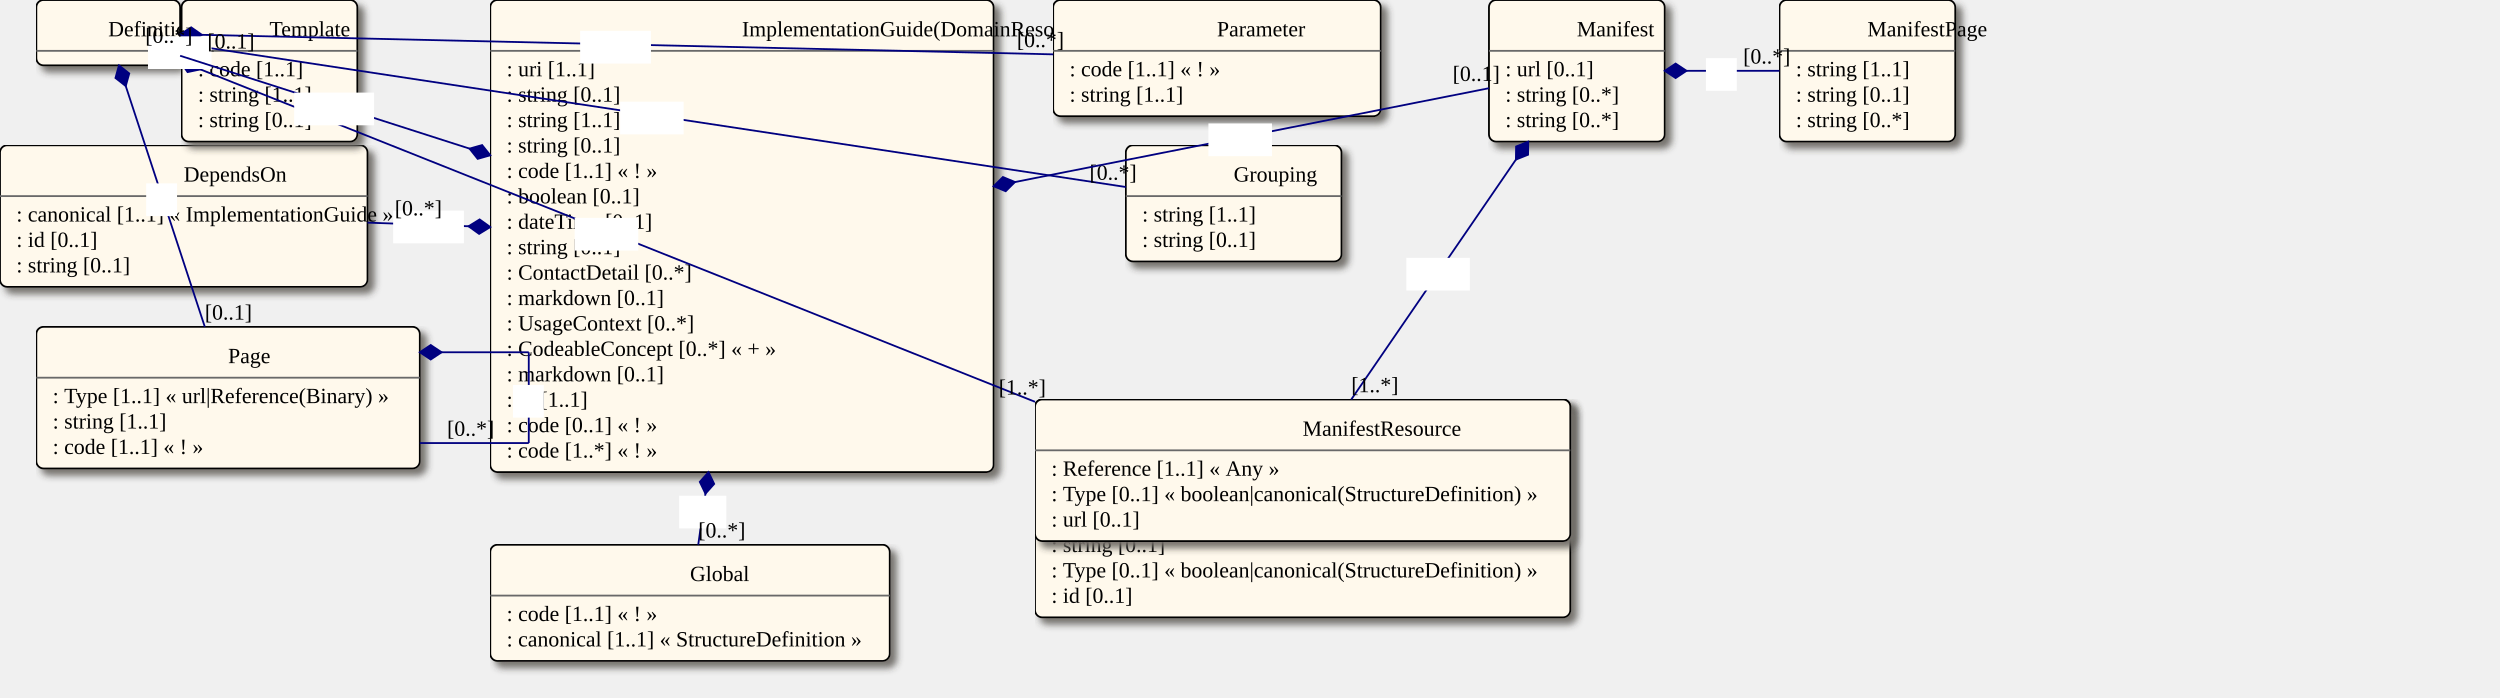
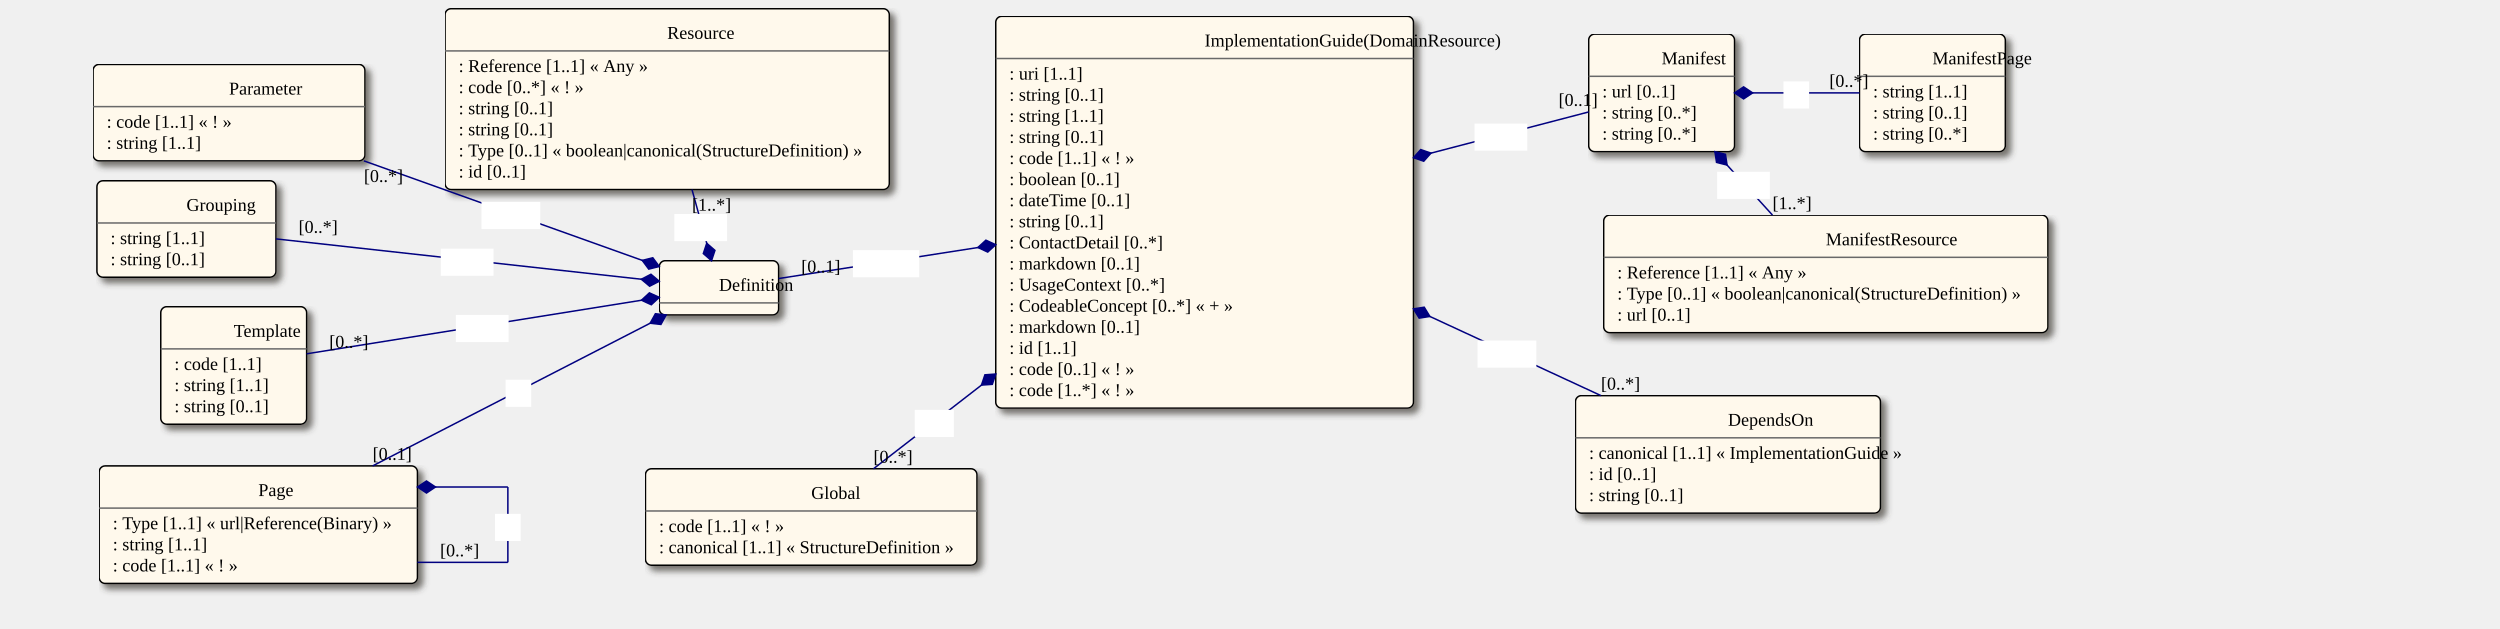
- <svg xmlns="http://www.w3.org/2000/svg" xmlns:xlink="http://www.w3.org/1999/xlink" id="n168" version="1.1" width="1376.8" height="384.0">
+ <svg xmlns="http://www.w3.org/2000/svg" xmlns:xlink="http://www.w3.org/1999/xlink" id="n168" version="1.1" width="1658.998" height="417.179">
  <defs>
    <filter id="shadow1" x="0" y="0" width="200%" height="200%">
      <feOffset result="offOut" in="SourceGraphic" dx="3" dy="3" />
      <feColorMatrix result="matrixOut" in="offOut" type="matrix" values="0.2 0 0 0 0 0 0.2 0 0 0 0 0 0.2 0 0 0 0 0 1 0" />
      <feGaussianBlur result="blurOut" in="matrixOut" stdDeviation="2" />
      <feBlend in="SourceGraphic" in2="blurOut" mode="normal" />
    </filter>
  </defs>
  <g id="n169">
-     <rect id="ImplementationGuide" x="270.0" y="0.0" rx="4" ry="4" width="277.2" height="260.0" filter="url(#shadow1)" style="fill:#fff9ec;stroke:black;stroke-width:1" />
-     <line id="n170" x1="270.0" y1="28.0" x2="547.2" y2="28.0" style="stroke:dimgrey;stroke-width:1" />
-     <text id="n171" x="408.6" y="20.0" fill="black" class="diagram-class-title  diagram-class-resource">ImplementationGuide<tspan class="diagram-class-title-link"> (<a id="n172" xlink:href="domainresource.html" class="diagram-class-reference">DomainResource</a>)</tspan>
+     <rect id="ImplementationGuide" x="660.78" y="10.829" rx="4" ry="4" width="277.2" height="260.0" filter="url(#shadow1)" style="fill:#fff9ec;stroke:black;stroke-width:1" />
+     <line id="n170" x1="660.78" y1="38.829" x2="937.98" y2="38.829" style="stroke:dimgrey;stroke-width:1" />
+     <text id="n171" x="799.38" y="30.829" fill="black" class="diagram-class-title  diagram-class-resource">ImplementationGuide<tspan class="diagram-class-title-link"> (<a id="n172" xlink:href="domainresource.html" class="diagram-class-reference">DomainResource</a>)</tspan>
    </text>
-     <text id="n173" x="276.0" y="42.0" fill="black" class="diagram-class-detail">
+     <text id="n173" x="666.78" y="52.829" fill="black" class="diagram-class-detail">
      <a id="n174" xlink:href="implementationguide-definitions.html#ImplementationGuide.url" /> : <a id="n175" xlink:href="datatypes.html#uri">uri</a> [1..1]</text>
-     <text id="n179" x="276.0" y="56.0" fill="black" class="diagram-class-detail">
+     <text id="n179" x="666.78" y="66.829" fill="black" class="diagram-class-detail">
      <a id="n180" xlink:href="implementationguide-definitions.html#ImplementationGuide.version" /> : <a id="n181" xlink:href="datatypes.html#string">string</a> [0..1]</text>
-     <text id="n185" x="276.0" y="70.0" fill="black" class="diagram-class-detail">
+     <text id="n185" x="666.78" y="80.829" fill="black" class="diagram-class-detail">
      <a id="n186" xlink:href="implementationguide-definitions.html#ImplementationGuide.name" /> : <a id="n187" xlink:href="datatypes.html#string">string</a> [1..1]</text>
-     <text id="n191" x="276.0" y="84.0" fill="black" class="diagram-class-detail">
+     <text id="n191" x="666.78" y="94.829" fill="black" class="diagram-class-detail">
      <a id="n192" xlink:href="implementationguide-definitions.html#ImplementationGuide.title" /> : <a id="n193" xlink:href="datatypes.html#string">string</a> [0..1]</text>
-     <text id="n197" x="276.0" y="98.0" fill="black" class="diagram-class-detail">
+     <text id="n197" x="666.78" y="108.829" fill="black" class="diagram-class-detail">
      <a id="n198" xlink:href="implementationguide-definitions.html#ImplementationGuide.status" /> : <a id="n199" xlink:href="datatypes.html#code">code</a> [1..1] « <a id="n200" xlink:href="valueset-publication-status.html" />! »</text>
-     <text id="n207" x="276.0" y="112.0" fill="black" class="diagram-class-detail">
+     <text id="n207" x="666.78" y="122.829" fill="black" class="diagram-class-detail">
      <a id="n208" xlink:href="implementationguide-definitions.html#ImplementationGuide.experimental" /> : <a id="n209" xlink:href="datatypes.html#boolean">boolean</a> [0..1]</text>
-     <text id="n213" x="276.0" y="126.0" fill="black" class="diagram-class-detail">
+     <text id="n213" x="666.78" y="136.829" fill="black" class="diagram-class-detail">
      <a id="n214" xlink:href="implementationguide-definitions.html#ImplementationGuide.date" /> : <a id="n215" xlink:href="datatypes.html#dateTime">dateTime</a> [0..1]</text>
-     <text id="n219" x="276.0" y="140.0" fill="black" class="diagram-class-detail">
+     <text id="n219" x="666.78" y="150.829" fill="black" class="diagram-class-detail">
      <a id="n220" xlink:href="implementationguide-definitions.html#ImplementationGuide.publisher" /> : <a id="n221" xlink:href="datatypes.html#string">string</a> [0..1]</text>
-     <text id="n225" x="276.0" y="154.0" fill="black" class="diagram-class-detail">
+     <text id="n225" x="666.78" y="164.829" fill="black" class="diagram-class-detail">
      <a id="n226" xlink:href="implementationguide-definitions.html#ImplementationGuide.contact" /> : <a id="n227" xlink:href="metadatatypes.html#ContactDetail">ContactDetail</a> [0..*]</text>
-     <text id="n231" x="276.0" y="168.0" fill="black" class="diagram-class-detail">
+     <text id="n231" x="666.78" y="178.829" fill="black" class="diagram-class-detail">
      <a id="n232" xlink:href="implementationguide-definitions.html#ImplementationGuide.description" /> : <a id="n233" xlink:href="datatypes.html#markdown">markdown</a> [0..1]</text>
-     <text id="n237" x="276.0" y="182.0" fill="black" class="diagram-class-detail">
+     <text id="n237" x="666.78" y="192.829" fill="black" class="diagram-class-detail">
      <a id="n238" xlink:href="implementationguide-definitions.html#ImplementationGuide.useContext" /> : <a id="n239" xlink:href="metadatatypes.html#UsageContext">UsageContext</a> [0..*]</text>
-     <text id="n243" x="276.0" y="196.0" fill="black" class="diagram-class-detail">
+     <text id="n243" x="666.78" y="206.829" fill="black" class="diagram-class-detail">
      <a id="n244" xlink:href="implementationguide-definitions.html#ImplementationGuide.jurisdiction" /> : <a id="n245" xlink:href="datatypes.html#CodeableConcept">CodeableConcept</a> [0..*] « <a id="n246" xlink:href="valueset-jurisdiction.html" />+ »</text>
-     <text id="n253" x="276.0" y="210.0" fill="black" class="diagram-class-detail">
+     <text id="n253" x="666.78" y="220.829" fill="black" class="diagram-class-detail">
      <a id="n254" xlink:href="implementationguide-definitions.html#ImplementationGuide.copyright" /> : <a id="n255" xlink:href="datatypes.html#markdown">markdown</a> [0..1]</text>
-     <text id="n259" x="276.0" y="224.0" fill="black" class="diagram-class-detail">
+     <text id="n259" x="666.78" y="234.829" fill="black" class="diagram-class-detail">
      <a id="n260" xlink:href="implementationguide-definitions.html#ImplementationGuide.packageId" /> : <a id="n261" xlink:href="datatypes.html#id">id</a> [1..1]</text>
-     <text id="n265" x="276.0" y="238.0" fill="black" class="diagram-class-detail">
+     <text id="n265" x="666.78" y="248.829" fill="black" class="diagram-class-detail">
      <a id="n266" xlink:href="implementationguide-definitions.html#ImplementationGuide.license" /> : <a id="n267" xlink:href="datatypes.html#code">code</a> [0..1] « <a id="n268" xlink:href="valueset-spdx-license.html" />! »</text>
-     <text id="n275" x="276.0" y="252.0" fill="black" class="diagram-class-detail">
+     <text id="n275" x="666.78" y="262.829" fill="black" class="diagram-class-detail">
      <a id="n276" xlink:href="implementationguide-definitions.html#ImplementationGuide.fhirVersion" /> : <a id="n277" xlink:href="datatypes.html#code">code</a> [1..*] « <a id="n278" xlink:href="valueset-FHIR-version.html" />! »</text>
  </g>
  <g id="n285">
-     <rect id="ImplementationGuide.dependsOn" x="0.0" y="80.0" rx="4" ry="4" width="202.4" height="78.0" filter="url(#shadow1)" style="fill:#fff9ec;stroke:black;stroke-width:1" />
-     <line id="n286" x1="0.0" y1="108.0" x2="202.4" y2="108.0" style="stroke:dimgrey;stroke-width:1" />
-     <text id="n287" x="101.2" y="100.0" fill="black" class="diagram-class-title">DependsOn</text>
-     <text id="n288" x="6.0" y="122.0" fill="black" class="diagram-class-detail">
+     <rect id="ImplementationGuide.dependsOn" x="1045.478" y="262.535" rx="4" ry="4" width="202.4" height="78.0" filter="url(#shadow1)" style="fill:#fff9ec;stroke:black;stroke-width:1" />
+     <line id="n286" x1="1045.478" y1="290.535" x2="1247.878" y2="290.535" style="stroke:dimgrey;stroke-width:1" />
+     <text id="n287" x="1146.678" y="282.535" fill="black" class="diagram-class-title">DependsOn</text>
+     <text id="n288" x="1051.478" y="304.535" fill="black" class="diagram-class-detail">
      <a id="n289" xlink:href="implementationguide-definitions.html#ImplementationGuide.dependsOn.uri" /> : <a id="n290" xlink:href="datatypes.html#canonical">canonical</a> [1..1] « <a id="n291" xlink:href="implementationguide.html#ImplementationGuide">ImplementationGuide</a> »</text>
-     <text id="n296" x="6.0" y="136.0" fill="black" class="diagram-class-detail">
+     <text id="n296" x="1051.478" y="318.535" fill="black" class="diagram-class-detail">
      <a id="n297" xlink:href="implementationguide-definitions.html#ImplementationGuide.dependsOn.packageId" /> : <a id="n298" xlink:href="datatypes.html#id">id</a> [0..1]</text>
-     <text id="n302" x="6.0" y="150.0" fill="black" class="diagram-class-detail">
+     <text id="n302" x="1051.478" y="332.535" fill="black" class="diagram-class-detail">
      <a id="n303" xlink:href="implementationguide-definitions.html#ImplementationGuide.dependsOn.version" /> : <a id="n304" xlink:href="datatypes.html#string">string</a> [0..1]</text>
  </g>
  <g id="n308">
-     <rect id="ImplementationGuide.global" x="270.0" y="300.0" rx="4" ry="4" width="220" height="64.0" filter="url(#shadow1)" style="fill:#fff9ec;stroke:black;stroke-width:1" />
-     <line id="n309" x1="270.0" y1="328.0" x2="490.0" y2="328.0" style="stroke:dimgrey;stroke-width:1" />
-     <text id="n310" x="380.0" y="320.0" fill="black" class="diagram-class-title">Global</text>
-     <text id="n311" x="276.0" y="342.0" fill="black" class="diagram-class-detail">
+     <rect id="ImplementationGuide.global" x="428.321" y="311.084" rx="4" ry="4" width="220" height="64.0" filter="url(#shadow1)" style="fill:#fff9ec;stroke:black;stroke-width:1" />
+     <line id="n309" x1="428.321" y1="339.084" x2="648.321" y2="339.084" style="stroke:dimgrey;stroke-width:1" />
+     <text id="n310" x="538.321" y="331.084" fill="black" class="diagram-class-title">Global</text>
+     <text id="n311" x="434.321" y="353.084" fill="black" class="diagram-class-detail">
      <a id="n312" xlink:href="implementationguide-definitions.html#ImplementationGuide.global.type" /> : <a id="n313" xlink:href="datatypes.html#code">code</a> [1..1] « <a id="n314" xlink:href="valueset-resource-types.html" />! »</text>
-     <text id="n321" x="276.0" y="356.0" fill="black" class="diagram-class-detail">
+     <text id="n321" x="434.321" y="367.084" fill="black" class="diagram-class-detail">
      <a id="n322" xlink:href="implementationguide-definitions.html#ImplementationGuide.global.profile" /> : <a id="n323" xlink:href="datatypes.html#canonical">canonical</a> [1..1] « <a id="n324" xlink:href="structuredefinition.html#StructureDefinition">StructureDefinition</a> »</text>
  </g>
  <g id="n329">
-     <rect id="ImplementationGuide.definition" x="20.0" y="0.0" rx="4" ry="4" width="79.2" height="36.0" filter="url(#shadow1)" style="fill:#fff9ec;stroke:black;stroke-width:1" />
-     <line id="n330" x1="20.0" y1="28.0" x2="99.2" y2="28.0" style="stroke:dimgrey;stroke-width:1" />
-     <text id="n331" x="59.6" y="20.0" fill="black" class="diagram-class-title">Definition</text>
+     <rect id="ImplementationGuide.definition" x="437.5" y="173" rx="4" ry="4" width="79.2" height="36.0" filter="url(#shadow1)" style="fill:#fff9ec;stroke:black;stroke-width:1" />
+     <line id="n330" x1="437.5" y1="201" x2="516.7" y2="201" style="stroke:dimgrey;stroke-width:1" />
+     <text id="n331" x="477.1" y="193" fill="black" class="diagram-class-title">Definition</text>
  </g>
  <g id="n332">
-     <rect id="ImplementationGuide.definition.grouping" x="620.0" y="80.0" rx="4" ry="4" width="118.8" height="64.0" filter="url(#shadow1)" style="fill:#fff9ec;stroke:black;stroke-width:1" />
-     <line id="n333" x1="620.0" y1="108.0" x2="738.8" y2="108.0" style="stroke:dimgrey;stroke-width:1" />
-     <text id="n334" x="679.4" y="100.0" fill="black" class="diagram-class-title">Grouping</text>
-     <text id="n335" x="626.0" y="122.0" fill="black" class="diagram-class-detail">
+     <rect id="ImplementationGuide.definition.grouping" x="64.322" y="119.967" rx="4" ry="4" width="118.8" height="64.0" filter="url(#shadow1)" style="fill:#fff9ec;stroke:black;stroke-width:1" />
+     <line id="n333" x1="64.322" y1="147.967" x2="183.122" y2="147.967" style="stroke:dimgrey;stroke-width:1" />
+     <text id="n334" x="123.722" y="139.967" fill="black" class="diagram-class-title">Grouping</text>
+     <text id="n335" x="70.322" y="161.967" fill="black" class="diagram-class-detail">
      <a id="n336" xlink:href="implementationguide-definitions.html#ImplementationGuide.definition.grouping.name" /> : <a id="n337" xlink:href="datatypes.html#string">string</a> [1..1]</text>
-     <text id="n341" x="626.0" y="136.0" fill="black" class="diagram-class-detail">
+     <text id="n341" x="70.322" y="175.967" fill="black" class="diagram-class-detail">
      <a id="n342" xlink:href="implementationguide-definitions.html#ImplementationGuide.definition.grouping.description" /> : <a id="n343" xlink:href="datatypes.html#string">string</a> [0..1]</text>
  </g>
  <g id="n347">
-     <rect id="ImplementationGuide.definition.resource" x="570.0" y="220.0" rx="4" ry="4" width="294.8" height="120.0" filter="url(#shadow1)" style="fill:#fff9ec;stroke:black;stroke-width:1" />
-     <line id="n348" x1="570.0" y1="248.0" x2="864.8" y2="248.0" style="stroke:dimgrey;stroke-width:1" />
-     <text id="n349" x="717.4" y="240.0" fill="black" class="diagram-class-title">Resource</text>
-     <text id="n350" x="576.0" y="262.0" fill="black" class="diagram-class-detail">
+     <rect id="ImplementationGuide.definition.resource" x="295.346" y="5.788" rx="4" ry="4" width="294.8" height="120.0" filter="url(#shadow1)" style="fill:#fff9ec;stroke:black;stroke-width:1" />
+     <line id="n348" x1="295.346" y1="33.788" x2="590.146" y2="33.788" style="stroke:dimgrey;stroke-width:1" />
+     <text id="n349" x="442.746" y="25.788" fill="black" class="diagram-class-title">Resource</text>
+     <text id="n350" x="301.346" y="47.788" fill="black" class="diagram-class-detail">
      <a id="n351" xlink:href="implementationguide-definitions.html#ImplementationGuide.definition.resource.reference" /> : <a id="n352" xlink:href="references.html#Reference">Reference</a> [1..1] « <a id="n353" xlink:href="resourcelist.html#Any">Any</a> »</text>
-     <text id="n358" x="576.0" y="276.0" fill="black" class="diagram-class-detail">
+     <text id="n358" x="301.346" y="61.788" fill="black" class="diagram-class-detail">
      <a id="n359" xlink:href="implementationguide-definitions.html#ImplementationGuide.definition.resource.fhirVersion" /> : <a id="n360" xlink:href="datatypes.html#code">code</a> [0..*] « <a id="n361" xlink:href="valueset-FHIR-version.html" />! »</text>
-     <text id="n368" x="576.0" y="290.0" fill="black" class="diagram-class-detail">
+     <text id="n368" x="301.346" y="75.788" fill="black" class="diagram-class-detail">
      <a id="n369" xlink:href="implementationguide-definitions.html#ImplementationGuide.definition.resource.name" /> : <a id="n370" xlink:href="datatypes.html#string">string</a> [0..1]</text>
-     <text id="n374" x="576.0" y="304.0" fill="black" class="diagram-class-detail">
+     <text id="n374" x="301.346" y="89.788" fill="black" class="diagram-class-detail">
      <a id="n375" xlink:href="implementationguide-definitions.html#ImplementationGuide.definition.resource.description" /> : <a id="n376" xlink:href="datatypes.html#string">string</a> [0..1]</text>
-     <text id="n380" x="576.0" y="318.0" fill="black" class="diagram-class-detail">
+     <text id="n380" x="301.346" y="103.788" fill="black" class="diagram-class-detail">
      <a id="n381" xlink:href="implementationguide-definitions.html#ImplementationGuide.definition.resource.example_x_" /> : <a id="n382" xlink:href="formats.html#umlchoice">Type</a> [0..1] « <a id="n383" xlink:href="datatypes.html#boolean">boolean</a>|<a id="n384" xlink:href="datatypes.html#canonical">canonical</a>(<a id="n385" xlink:href="structuredefinition.html#StructureDefinition">StructureDefinition</a>) »</text>
-     <text id="n392" x="576.0" y="332.0" fill="black" class="diagram-class-detail">
+     <text id="n392" x="301.346" y="117.788" fill="black" class="diagram-class-detail">
      <a id="n393" xlink:href="implementationguide-definitions.html#ImplementationGuide.definition.resource.groupingId" /> : <a id="n394" xlink:href="datatypes.html#id">id</a> [0..1]</text>
  </g>
  <g id="n398">
-     <rect id="ImplementationGuide.definition.page" x="20.0" y="180.0" rx="4" ry="4" width="211.2" height="78.0" filter="url(#shadow1)" style="fill:#fff9ec;stroke:black;stroke-width:1" />
-     <line id="n399" x1="20.0" y1="208.0" x2="231.2" y2="208.0" style="stroke:dimgrey;stroke-width:1" />
-     <text id="n400" x="125.6" y="200.0" fill="black" class="diagram-class-title">Page</text>
-     <text id="n401" x="26.0" y="222.0" fill="black" class="diagram-class-detail">
+     <rect id="ImplementationGuide.definition.page" x="65.819" y="309.179" rx="4" ry="4" width="211.2" height="78.0" filter="url(#shadow1)" style="fill:#fff9ec;stroke:black;stroke-width:1" />
+     <line id="n399" x1="65.819" y1="337.179" x2="277.019" y2="337.179" style="stroke:dimgrey;stroke-width:1" />
+     <text id="n400" x="171.419" y="329.179" fill="black" class="diagram-class-title">Page</text>
+     <text id="n401" x="71.819" y="351.179" fill="black" class="diagram-class-detail">
      <a id="n402" xlink:href="implementationguide-definitions.html#ImplementationGuide.definition.page.name_x_" /> : <a id="n403" xlink:href="formats.html#umlchoice">Type</a> [1..1] « <a id="n404" xlink:href="datatypes.html#url">url</a>|<a id="n405" xlink:href="references.html#Reference">Reference</a>(<a id="n406" xlink:href="binary.html#Binary">Binary</a>) »</text>
-     <text id="n413" x="26.0" y="236.0" fill="black" class="diagram-class-detail">
+     <text id="n413" x="71.819" y="365.179" fill="black" class="diagram-class-detail">
      <a id="n414" xlink:href="implementationguide-definitions.html#ImplementationGuide.definition.page.title" /> : <a id="n415" xlink:href="datatypes.html#string">string</a> [1..1]</text>
-     <text id="n419" x="26.0" y="250.0" fill="black" class="diagram-class-detail">
+     <text id="n419" x="71.819" y="379.179" fill="black" class="diagram-class-detail">
      <a id="n420" xlink:href="implementationguide-definitions.html#ImplementationGuide.definition.page.generation" /> : <a id="n421" xlink:href="datatypes.html#code">code</a> [1..1] « <a id="n422" xlink:href="valueset-guide-page-generation.html" />! »</text>
  </g>
  <g id="n429">
-     <rect id="ImplementationGuide.definition.parameter" x="580.0" y="0.0" rx="4" ry="4" width="180.4" height="64.0" filter="url(#shadow1)" style="fill:#fff9ec;stroke:black;stroke-width:1" />
-     <line id="n430" x1="580.0" y1="28.0" x2="760.4" y2="28.0" style="stroke:dimgrey;stroke-width:1" />
-     <text id="n431" x="670.2" y="20.0" fill="black" class="diagram-class-title">Parameter</text>
-     <text id="n432" x="586.0" y="42.0" fill="black" class="diagram-class-detail">
+     <rect id="ImplementationGuide.definition.parameter" x="61.775" y="42.75" rx="4" ry="4" width="180.4" height="64.0" filter="url(#shadow1)" style="fill:#fff9ec;stroke:black;stroke-width:1" />
+     <line id="n430" x1="61.775" y1="70.75" x2="242.175" y2="70.75" style="stroke:dimgrey;stroke-width:1" />
+     <text id="n431" x="151.975" y="62.75" fill="black" class="diagram-class-title">Parameter</text>
+     <text id="n432" x="67.775" y="84.75" fill="black" class="diagram-class-detail">
      <a id="n433" xlink:href="implementationguide-definitions.html#ImplementationGuide.definition.parameter.code" /> : <a id="n434" xlink:href="datatypes.html#code">code</a> [1..1] « <a id="n435" xlink:href="valueset-guide-parameter-code.html" />! »</text>
-     <text id="n442" x="586.0" y="56.0" fill="black" class="diagram-class-detail">
+     <text id="n442" x="67.775" y="98.75" fill="black" class="diagram-class-detail">
      <a id="n443" xlink:href="implementationguide-definitions.html#ImplementationGuide.definition.parameter.value" /> : <a id="n444" xlink:href="datatypes.html#string">string</a> [1..1]</text>
  </g>
  <g id="n448">
-     <rect id="ImplementationGuide.definition.template" x="100.0" y="0.0" rx="4" ry="4" width="96.8" height="78.0" filter="url(#shadow1)" style="fill:#fff9ec;stroke:black;stroke-width:1" />
-     <line id="n449" x1="100.0" y1="28.0" x2="196.8" y2="28.0" style="stroke:dimgrey;stroke-width:1" />
-     <text id="n450" x="148.4" y="20.0" fill="black" class="diagram-class-title">Template</text>
-     <text id="n451" x="106.0" y="42.0" fill="black" class="diagram-class-detail">
+     <rect id="ImplementationGuide.definition.template" x="106.683" y="203.522" rx="4" ry="4" width="96.8" height="78.0" filter="url(#shadow1)" style="fill:#fff9ec;stroke:black;stroke-width:1" />
+     <line id="n449" x1="106.683" y1="231.522" x2="203.483" y2="231.522" style="stroke:dimgrey;stroke-width:1" />
+     <text id="n450" x="155.083" y="223.522" fill="black" class="diagram-class-title">Template</text>
+     <text id="n451" x="112.683" y="245.522" fill="black" class="diagram-class-detail">
      <a id="n452" xlink:href="implementationguide-definitions.html#ImplementationGuide.definition.template.code" /> : <a id="n453" xlink:href="datatypes.html#code">code</a> [1..1]</text>
-     <text id="n457" x="106.0" y="56.0" fill="black" class="diagram-class-detail">
+     <text id="n457" x="112.683" y="259.522" fill="black" class="diagram-class-detail">
      <a id="n458" xlink:href="implementationguide-definitions.html#ImplementationGuide.definition.template.source" /> : <a id="n459" xlink:href="datatypes.html#string">string</a> [1..1]</text>
-     <text id="n463" x="106.0" y="70.0" fill="black" class="diagram-class-detail">
+     <text id="n463" x="112.683" y="273.522" fill="black" class="diagram-class-detail">
      <a id="n464" xlink:href="implementationguide-definitions.html#ImplementationGuide.definition.template.scope" /> : <a id="n465" xlink:href="datatypes.html#string">string</a> [0..1]</text>
  </g>
  <g id="n469">
-     <rect id="ImplementationGuide.manifest" x="820.0" y="0.0" rx="4" ry="4" width="96.8" height="78.0" filter="url(#shadow1)" style="fill:#fff9ec;stroke:black;stroke-width:1" />
-     <line id="n470" x1="820.0" y1="28.0" x2="916.8" y2="28.0" style="stroke:dimgrey;stroke-width:1" />
-     <text id="n471" x="868.4" y="20.0" fill="black" class="diagram-class-title">Manifest</text>
-     <text id="n472" x="826.0" y="42.0" fill="black" class="diagram-class-detail">
+     <rect id="ImplementationGuide.manifest" x="1054.25" y="22.643" rx="4" ry="4" width="96.8" height="78.0" filter="url(#shadow1)" style="fill:#fff9ec;stroke:black;stroke-width:1" />
+     <line id="n470" x1="1054.25" y1="50.643" x2="1151.05" y2="50.643" style="stroke:dimgrey;stroke-width:1" />
+     <text id="n471" x="1102.65" y="42.643" fill="black" class="diagram-class-title">Manifest</text>
+     <text id="n472" x="1060.25" y="64.643" fill="black" class="diagram-class-detail">
      <a id="n473" xlink:href="implementationguide-definitions.html#ImplementationGuide.manifest.rendering" /> : <a id="n474" xlink:href="datatypes.html#url">url</a> [0..1]</text>
-     <text id="n478" x="826.0" y="56.0" fill="black" class="diagram-class-detail">
+     <text id="n478" x="1060.25" y="78.643" fill="black" class="diagram-class-detail">
      <a id="n479" xlink:href="implementationguide-definitions.html#ImplementationGuide.manifest.image" /> : <a id="n480" xlink:href="datatypes.html#string">string</a> [0..*]</text>
-     <text id="n484" x="826.0" y="70.0" fill="black" class="diagram-class-detail">
+     <text id="n484" x="1060.25" y="92.643" fill="black" class="diagram-class-detail">
      <a id="n485" xlink:href="implementationguide-definitions.html#ImplementationGuide.manifest.other" /> : <a id="n486" xlink:href="datatypes.html#string">string</a> [0..*]</text>
  </g>
  <g id="n490">
-     <rect id="ImplementationGuide.manifest.resource" x="570.0" y="220.0" rx="4" ry="4" width="294.8" height="78.0" filter="url(#shadow1)" style="fill:#fff9ec;stroke:black;stroke-width:1" />
-     <line id="n491" x1="570.0" y1="248.0" x2="864.8" y2="248.0" style="stroke:dimgrey;stroke-width:1" />
-     <text id="n492" x="717.4" y="240.0" fill="black" class="diagram-class-title">ManifestResource</text>
-     <text id="n493" x="576.0" y="262.0" fill="black" class="diagram-class-detail">
+     <rect id="ImplementationGuide.manifest.resource" x="1064.198" y="142.765" rx="4" ry="4" width="294.8" height="78.0" filter="url(#shadow1)" style="fill:#fff9ec;stroke:black;stroke-width:1" />
+     <line id="n491" x1="1064.198" y1="170.765" x2="1358.998" y2="170.765" style="stroke:dimgrey;stroke-width:1" />
+     <text id="n492" x="1211.598" y="162.765" fill="black" class="diagram-class-title">ManifestResource</text>
+     <text id="n493" x="1070.198" y="184.765" fill="black" class="diagram-class-detail">
      <a id="n494" xlink:href="implementationguide-definitions.html#ImplementationGuide.manifest.resource.reference" /> : <a id="n495" xlink:href="references.html#Reference">Reference</a> [1..1] « <a id="n496" xlink:href="resourcelist.html#Any">Any</a> »</text>
-     <text id="n501" x="576.0" y="276.0" fill="black" class="diagram-class-detail">
+     <text id="n501" x="1070.198" y="198.765" fill="black" class="diagram-class-detail">
      <a id="n502" xlink:href="implementationguide-definitions.html#ImplementationGuide.manifest.resource.example_x_" /> : <a id="n503" xlink:href="formats.html#umlchoice">Type</a> [0..1] « <a id="n504" xlink:href="datatypes.html#boolean">boolean</a>|<a id="n505" xlink:href="datatypes.html#canonical">canonical</a>(<a id="n506" xlink:href="structuredefinition.html#StructureDefinition">StructureDefinition</a>) »</text>
-     <text id="n513" x="576.0" y="290.0" fill="black" class="diagram-class-detail">
+     <text id="n513" x="1070.198" y="212.765" fill="black" class="diagram-class-detail">
      <a id="n514" xlink:href="implementationguide-definitions.html#ImplementationGuide.manifest.resource.relativePath" /> : <a id="n515" xlink:href="datatypes.html#url">url</a> [0..1]</text>
  </g>
  <g id="n519">
-     <rect id="ImplementationGuide.manifest.page" x="980.0" y="0.0" rx="4" ry="4" width="96.8" height="78.0" filter="url(#shadow1)" style="fill:#fff9ec;stroke:black;stroke-width:1" />
-     <line id="n520" x1="980.0" y1="28.0" x2="1076.8" y2="28.0" style="stroke:dimgrey;stroke-width:1" />
-     <text id="n521" x="1028.4" y="20.0" fill="black" class="diagram-class-title">ManifestPage</text>
-     <text id="n522" x="986.0" y="42.0" fill="black" class="diagram-class-detail">
+     <rect id="ImplementationGuide.manifest.page" x="1233.939" y="22.643" rx="4" ry="4" width="96.8" height="78.0" filter="url(#shadow1)" style="fill:#fff9ec;stroke:black;stroke-width:1" />
+     <line id="n520" x1="1233.939" y1="50.643" x2="1330.739" y2="50.643" style="stroke:dimgrey;stroke-width:1" />
+     <text id="n521" x="1282.34" y="42.643" fill="black" class="diagram-class-title">ManifestPage</text>
+     <text id="n522" x="1239.939" y="64.643" fill="black" class="diagram-class-detail">
      <a id="n523" xlink:href="implementationguide-definitions.html#ImplementationGuide.manifest.page.name" /> : <a id="n524" xlink:href="datatypes.html#string">string</a> [1..1]</text>
-     <text id="n528" x="986.0" y="56.0" fill="black" class="diagram-class-detail">
+     <text id="n528" x="1239.939" y="78.643" fill="black" class="diagram-class-detail">
      <a id="n529" xlink:href="implementationguide-definitions.html#ImplementationGuide.manifest.page.title" /> : <a id="n530" xlink:href="datatypes.html#string">string</a> [0..1]</text>
-     <text id="n534" x="986.0" y="70.0" fill="black" class="diagram-class-detail">
+     <text id="n534" x="1239.939" y="92.643" fill="black" class="diagram-class-detail">
      <a id="n535" xlink:href="implementationguide-definitions.html#ImplementationGuide.manifest.page.anchor" /> : <a id="n536" xlink:href="datatypes.html#string">string</a> [0..*]</text>
  </g>
-   <line id="n540" x1="270.0" y1="125.04" x2="202.4" y2="122.621" style="stroke:navy;stroke-width:1" />
-   <polygon id="n541" points="270.0,125.04 276.0,129.04 282.0,125.04 276.0,121.04 270.0,125.04" style="fill:navy;stroke:navy;stroke-width:1" transform="rotate(-177.9506 270.0 125.0403)" />
-   <rect id="n542" x="216.5" y="116.0" width="39.0" height="18.0" style="fill:white;stroke:black;stroke-width:0" />
-   <text id="n543" x="236.0" y="126.0" fill="black" class="diagram-class-linkage">
+   <line id="n540" x1="937.98" y1="204.964" x2="1062.396" y2="262.535" style="stroke:navy;stroke-width:1" />
+   <polygon id="n541" points="937.98,204.964 943.98,208.964 949.98,204.964 943.98,200.964 937.98,204.964" style="fill:navy;stroke:navy;stroke-width:1" transform="rotate(24.83144 937.9801 204.9636)" />
+   <rect id="n542" x="980.5" y="226.0" width="39.0" height="18.0" style="fill:white;stroke:black;stroke-width:0" />
+   <text id="n543" x="1000.0" y="236.0" fill="black" class="diagram-class-linkage">
    <a id="n544" xlink:href="implementationguide-definitions.html#ImplementationGuide.dependsOn" />
  </text>
-   <text id="n545" x="217.4" y="118.621" fill="black" class="diagram-class-linkage">[0..*]</text>
-   <line id="n546" x1="390.194" y1="260.0" x2="384.531" y2="300.0" style="stroke:navy;stroke-width:1" />
-   <polygon id="n547" points="390.194,260.0 396.194,264.0 402.194,260.0 396.194,256.0 390.194,260.0" style="fill:navy;stroke:navy;stroke-width:1" transform="rotate(98.05861 390.1941 260.0)" />
-   <rect id="n548" x="374.0" y="273.0" width="26.0" height="18.0" style="fill:white;stroke:black;stroke-width:0" />
-   <text id="n549" x="387.0" y="283.0" fill="black" class="diagram-class-linkage">
+   <text id="n545" x="1062.396" y="258.535" fill="black" class="diagram-class-linkage">[0..*]</text>
+   <line id="n546" x1="660.78" y1="248.209" x2="579.625" y2="311.084" style="stroke:navy;stroke-width:1" />
+   <polygon id="n547" points="660.78,248.209 666.78,252.209 672.78,248.209 666.78,244.209 660.78,248.209" style="fill:navy;stroke:navy;stroke-width:1" transform="rotate(142.2334 660.7801 248.209)" />
+   <rect id="n548" x="607.0" y="272.0" width="26.0" height="18.0" style="fill:white;stroke:black;stroke-width:0" />
+   <text id="n549" x="620.0" y="282.0" fill="black" class="diagram-class-linkage">
    <a id="n550" xlink:href="implementationguide-definitions.html#ImplementationGuide.global" />
  </text>
-   <text id="n551" x="384.531" y="296.0" fill="black" class="diagram-class-linkage">[0..*]</text>
-   <line id="n552" x1="99.2" y1="24.006" x2="620.0" y2="102.991" style="stroke:navy;stroke-width:1" />
-   <polygon id="n553" points="99.2,24.006 105.2,28.006 111.2,24.006 105.2,20.006 99.2,24.006" style="fill:navy;stroke:navy;stroke-width:1" transform="rotate(8.623863 99.2 24.00581)" />
-   <rect id="n554" x="341.5" y="56.0" width="35.0" height="18.0" style="fill:white;stroke:black;stroke-width:0" />
-   <text id="n555" x="359.0" y="66.0" fill="black" class="diagram-class-linkage">
+   <text id="n551" x="579.625" y="307.084" fill="black" class="diagram-class-linkage">[0..*]</text>
+   <line id="n552" x1="437.5" y1="186.626" x2="183.122" y2="158.528" style="stroke:navy;stroke-width:1" />
+   <polygon id="n553" points="437.5,186.626 443.5,190.626 449.5,186.626 443.5,182.626 437.5,186.626" style="fill:navy;stroke:navy;stroke-width:1" transform="rotate(-173.6968 437.5 186.6259)" />
+   <rect id="n554" x="292.5" y="165.0" width="35.0" height="18.0" style="fill:white;stroke:black;stroke-width:0" />
+   <text id="n555" x="310.0" y="175.0" fill="black" class="diagram-class-linkage">
    <a id="n556" xlink:href="implementationguide-definitions.html#ImplementationGuide.definition.grouping" />
  </text>
-   <text id="n557" x="600.0" y="98.991" fill="black" class="diagram-class-linkage">[0..*]</text>
-   <line id="n558" x1="99.2" y1="33.773" x2="570.0" y2="221.291" style="stroke:navy;stroke-width:1" />
-   <polygon id="n559" points="99.2,33.773 105.2,37.773 111.2,33.773 105.2,29.773 99.2,33.773" style="fill:navy;stroke:navy;stroke-width:1" transform="rotate(21.71726 99.2 33.77258)" />
-   <rect id="n560" x="316.5" y="120.0" width="35.0" height="18.0" style="fill:white;stroke:black;stroke-width:0" />
-   <text id="n561" x="334.0" y="130.0" fill="black" class="diagram-class-linkage">
+   <text id="n557" x="198.122" y="154.528" fill="black" class="diagram-class-linkage">[0..*]</text>
+   <line id="n558" x1="472.161" y1="173" x2="459.208" y2="125.788" style="stroke:navy;stroke-width:1" />
+   <polygon id="n559" points="472.161,173 478.161,177 484.161,173 478.161,169 472.161,173" style="fill:navy;stroke:navy;stroke-width:1" transform="rotate(-105.3425 472.1614 173)" />
+   <rect id="n560" x="447.5" y="142.0" width="35.0" height="18.0" style="fill:white;stroke:black;stroke-width:0" />
+   <text id="n561" x="465.0" y="152.0" fill="black" class="diagram-class-linkage">
    <a id="n562" xlink:href="implementationguide-definitions.html#ImplementationGuide.definition.resource" />
  </text>
-   <text id="n563" x="550.0" y="217.291" fill="black" class="diagram-class-linkage">[1..*]</text>
-   <line id="n564" x1="231.2" y1="194.0" x2="291.2" y2="194.0" style="stroke:navy;stroke-width:1" />
-   <line id="n565" x1="291.2" y1="194.0" x2="291.2" y2="244.0" style="stroke:navy;stroke-width:1" />
-   <line id="n566" x1="291.2" y1="244.0" x2="231.2" y2="244.0" style="stroke:navy;stroke-width:1" />
-   <polygon id="n567" points="231.2,194.0 237.2,198.0 243.2,194.0 237.2,190.0 231.2,194.0" style="fill:navy;stroke:navy;stroke-width:1" transform="rotate(0.0 231.2 194.0)" />
-   <rect id="n568" x="282.5" y="212.0" width="17.0" height="18.0" style="fill:white;stroke:black;stroke-width:0" />
-   <text id="n569" x="291.0" y="222.0" fill="black" class="diagram-class-linkage">
+   <text id="n563" x="459.208" y="139.788" fill="black" class="diagram-class-linkage">[1..*]</text>
+   <line id="n564" x1="277.019" y1="323.179" x2="337.019" y2="323.179" style="stroke:navy;stroke-width:1" />
+   <line id="n565" x1="337.019" y1="323.179" x2="337.019" y2="373.179" style="stroke:navy;stroke-width:1" />
+   <line id="n566" x1="337.019" y1="373.179" x2="277.019" y2="373.179" style="stroke:navy;stroke-width:1" />
+   <polygon id="n567" points="277.019,323.179 283.019,327.179 289.019,323.179 283.019,319.179 277.019,323.179" style="fill:navy;stroke:navy;stroke-width:1" transform="rotate(0.0 277.0194 323.1786)" />
+   <rect id="n568" x="328.5" y="341.0" width="17.0" height="18.0" style="fill:white;stroke:black;stroke-width:0" />
+   <text id="n569" x="337.0" y="351.0" fill="black" class="diagram-class-linkage">
    <a id="n570" xlink:href="implementationguide-definitions.html#ImplementationGuide.definition.page.page" />
  </text>
-   <text id="n571" x="246.2" y="240.0" fill="black" class="diagram-class-linkage">[0..*]</text>
-   <line id="n572" x1="65.51" y1="36.0" x2="112.794" y2="180.0" style="stroke:navy;stroke-width:1" />
-   <polygon id="n573" points="65.51,36.0 71.51,40.0 77.51,36.0 71.51,32.0 65.51,36.0" style="fill:navy;stroke:navy;stroke-width:1" transform="rotate(71.82198 65.51045 36.0)" />
-   <rect id="n574" x="80.5" y="101.0" width="17.0" height="18.0" style="fill:white;stroke:black;stroke-width:0" />
-   <text id="n575" x="89.0" y="111.0" fill="black" class="diagram-class-linkage">
+   <text id="n571" x="292.019" y="369.179" fill="black" class="diagram-class-linkage">[0..*]</text>
+   <line id="n572" x1="442.094" y1="209" x2="247.267" y2="309.179" style="stroke:navy;stroke-width:1" />
+   <polygon id="n573" points="442.094,209 448.094,213 454.094,209 448.094,205 442.094,209" style="fill:navy;stroke:navy;stroke-width:1" transform="rotate(152.7881 442.0936 209)" />
+   <rect id="n574" x="335.5" y="252.0" width="17.0" height="18.0" style="fill:white;stroke:black;stroke-width:0" />
+   <text id="n575" x="344.0" y="262.0" fill="black" class="diagram-class-linkage">
    <a id="n576" xlink:href="implementationguide-definitions.html#ImplementationGuide.definition.page" />
  </text>
-   <text id="n577" x="112.794" y="176.0" fill="black" class="diagram-class-linkage">[0..1]</text>
-   <line id="n578" x1="99.2" y1="18.908" x2="580.0" y2="29.932" style="stroke:navy;stroke-width:1" />
-   <polygon id="n579" points="99.2,18.908 105.2,22.908 111.2,18.908 105.2,14.908 99.2,18.908" style="fill:navy;stroke:navy;stroke-width:1" transform="rotate(1.313463 99.2 18.90796)" />
-   <rect id="n580" x="319.5" y="17.0" width="39.0" height="18.0" style="fill:white;stroke:black;stroke-width:0" />
-   <text id="n581" x="339.0" y="27.0" fill="black" class="diagram-class-linkage">
+   <text id="n577" x="247.267" y="305.179" fill="black" class="diagram-class-linkage">[0..1]</text>
+   <line id="n578" x1="437.5" y1="176.841" x2="241.471" y2="106.75" style="stroke:navy;stroke-width:1" />
+   <polygon id="n579" points="437.5,176.841 443.5,180.841 449.5,176.841 443.5,172.841 437.5,176.841" style="fill:navy;stroke:navy;stroke-width:1" transform="rotate(-160.3252 437.5 176.8408)" />
+   <rect id="n580" x="319.5" y="134.0" width="39.0" height="18.0" style="fill:white;stroke:black;stroke-width:0" />
+   <text id="n581" x="339.0" y="144.0" fill="black" class="diagram-class-linkage">
    <a id="n582" xlink:href="implementationguide-definitions.html#ImplementationGuide.definition.parameter" />
  </text>
-   <text id="n583" x="560.0" y="25.932" fill="black" class="diagram-class-linkage">[0..*]</text>
-   <line id="n584" x1="99.2" y1="27.365" x2="100.0" y2="27.554" style="stroke:navy;stroke-width:1" />
-   <polygon id="n585" points="99.2,27.365 105.2,31.365 111.2,27.365 105.2,23.365 99.2,27.365" style="fill:navy;stroke:navy;stroke-width:1" transform="rotate(13.30524 99.2 27.36486)" />
-   <rect id="n586" x="81.5" y="20.0" width="35.0" height="18.0" style="fill:white;stroke:black;stroke-width:0" />
-   <text id="n587" x="99.0" y="30.0" fill="black" class="diagram-class-linkage">
+   <text id="n583" x="241.471" y="120.75" fill="black" class="diagram-class-linkage">[0..*]</text>
+   <line id="n584" x1="437.5" y1="197.336" x2="203.483" y2="234.778" style="stroke:navy;stroke-width:1" />
+   <polygon id="n585" points="437.5,197.336 443.5,201.336 449.5,197.336 443.5,193.336 437.5,197.336" style="fill:navy;stroke:navy;stroke-width:1" transform="rotate(170.9099 437.5 197.3359)" />
+   <rect id="n586" x="302.5" y="209.0" width="35.0" height="18.0" style="fill:white;stroke:black;stroke-width:0" />
+   <text id="n587" x="320.0" y="219.0" fill="black" class="diagram-class-linkage">
    <a id="n588" xlink:href="implementationguide-definitions.html#ImplementationGuide.definition.template" />
  </text>
-   <text id="n589" x="80.0" y="23.554" fill="black" class="diagram-class-linkage">[0..*]</text>
-   <line id="n590" x1="270.0" y1="85.521" x2="99.2" y2="30.708" style="stroke:navy;stroke-width:1" />
-   <polygon id="n591" points="270.0,85.521 276.0,89.521 282.0,85.521 276.0,81.521 270.0,85.521" style="fill:navy;stroke:navy;stroke-width:1" transform="rotate(-162.2077 270.0 85.52092)" />
-   <rect id="n592" x="162.0" y="51.0" width="44.0" height="18.0" style="fill:white;stroke:black;stroke-width:0" />
-   <text id="n593" x="184.0" y="61.0" fill="black" class="diagram-class-linkage">
+   <text id="n589" x="218.483" y="230.778" fill="black" class="diagram-class-linkage">[0..*]</text>
+   <line id="n590" x1="660.78" y1="162.406" x2="516.7" y2="184.835" style="stroke:navy;stroke-width:1" />
+   <polygon id="n591" points="660.78,162.406 666.78,166.406 672.78,162.406 666.78,158.406 660.78,162.406" style="fill:navy;stroke:navy;stroke-width:1" transform="rotate(171.1515 660.7801 162.4056)" />
+   <rect id="n592" x="566.0" y="166.0" width="44.0" height="18.0" style="fill:white;stroke:black;stroke-width:0" />
+   <text id="n593" x="588.0" y="176.0" fill="black" class="diagram-class-linkage">
    <a id="n594" xlink:href="implementationguide-definitions.html#ImplementationGuide.definition" />
  </text>
-   <text id="n595" x="114.2" y="26.708" fill="black" class="diagram-class-linkage">[0..1]</text>
-   <line id="n596" x1="841.632" y1="78.0" x2="744.168" y2="220.0" style="stroke:navy;stroke-width:1" />
-   <polygon id="n597" points="841.632,78.0 847.632,82.0 853.632,78.0 847.632,74.0 841.632,78.0" style="fill:navy;stroke:navy;stroke-width:1" transform="rotate(124.4643 841.6318 78.0)" />
-   <rect id="n598" x="774.5" y="142.0" width="35.0" height="18.0" style="fill:white;stroke:black;stroke-width:0" />
-   <text id="n599" x="792.0" y="152.0" fill="black" class="diagram-class-linkage">
+   <text id="n595" x="531.7" y="180.835" fill="black" class="diagram-class-linkage">[0..1]</text>
+   <line id="n596" x1="1138.022" y1="100.643" x2="1176.226" y2="142.765" style="stroke:navy;stroke-width:1" />
+   <polygon id="n597" points="1138.022,100.643 1144.022,104.643 1150.022,100.643 1144.022,96.643 1138.022,100.643" style="fill:navy;stroke:navy;stroke-width:1" transform="rotate(47.79281 1138.022 100.6427)" />
+   <rect id="n598" x="1139.5" y="114.0" width="35.0" height="18.0" style="fill:white;stroke:black;stroke-width:0" />
+   <text id="n599" x="1157.0" y="124.0" fill="black" class="diagram-class-linkage">
    <a id="n600" xlink:href="implementationguide-definitions.html#ImplementationGuide.manifest.resource" />
  </text>
-   <text id="n601" x="744.168" y="216.0" fill="black" class="diagram-class-linkage">[1..*]</text>
-   <line id="n602" x1="916.8" y1="39" x2="980.0" y2="39" style="stroke:navy;stroke-width:1" />
-   <polygon id="n603" points="916.8,39 922.8,43 928.8,39 922.8,35 916.8,39" style="fill:navy;stroke:navy;stroke-width:1" transform="rotate(0.0 916.8 39)" />
-   <rect id="n604" x="939.5" y="32.0" width="17.0" height="18.0" style="fill:white;stroke:black;stroke-width:0" />
-   <text id="n605" x="948.0" y="42.0" fill="black" class="diagram-class-linkage">
+   <text id="n601" x="1176.226" y="138.765" fill="black" class="diagram-class-linkage">[1..*]</text>
+   <line id="n602" x1="1151.05" y1="61.643" x2="1233.939" y2="61.643" style="stroke:navy;stroke-width:1" />
+   <polygon id="n603" points="1151.05,61.643 1157.05,65.643 1163.05,61.643 1157.05,57.643 1151.05,61.643" style="fill:navy;stroke:navy;stroke-width:1" transform="rotate(0.0 1151.05 61.64268)" />
+   <rect id="n604" x="1183.5" y="54.0" width="17.0" height="18.0" style="fill:white;stroke:black;stroke-width:0" />
+   <text id="n605" x="1192.0" y="64.0" fill="black" class="diagram-class-linkage">
    <a id="n606" xlink:href="implementationguide-definitions.html#ImplementationGuide.manifest.page" />
  </text>
-   <text id="n607" x="960.0" y="35" fill="black" class="diagram-class-linkage">[0..*]</text>
-   <line id="n608" x1="547.2" y1="102.569" x2="820.0" y2="48.579" style="stroke:navy;stroke-width:1" />
-   <polygon id="n609" points="547.2,102.569 553.2,106.569 559.2,102.569 553.2,98.569 547.2,102.569" style="fill:navy;stroke:navy;stroke-width:1" transform="rotate(-11.19486 547.2 102.5694)" />
-   <rect id="n610" x="665.5" y="68.0" width="35.0" height="18.0" style="fill:white;stroke:black;stroke-width:0" />
-   <text id="n611" x="683.0" y="78.0" fill="black" class="diagram-class-linkage">
+   <text id="n607" x="1213.939" y="57.643" fill="black" class="diagram-class-linkage">[0..*]</text>
+   <line id="n608" x1="937.98" y1="104.639" x2="1054.25" y2="74.28" style="stroke:navy;stroke-width:1" />
+   <polygon id="n609" points="937.98,104.639 943.98,108.639 949.98,104.639 943.98,100.639 937.98,104.639" style="fill:navy;stroke:navy;stroke-width:1" transform="rotate(-14.63369 937.9801 104.6395)" />
+   <rect id="n610" x="978.5" y="82.0" width="35.0" height="18.0" style="fill:white;stroke:black;stroke-width:0" />
+   <text id="n611" x="996.0" y="92.0" fill="black" class="diagram-class-linkage">
    <a id="n612" xlink:href="implementationguide-definitions.html#ImplementationGuide.manifest" />
  </text>
-   <text id="n613" x="800.0" y="44.579" fill="black" class="diagram-class-linkage">[0..1]</text>
+   <text id="n613" x="1034.25" y="70.28" fill="black" class="diagram-class-linkage">[0..1]</text>
</svg>
